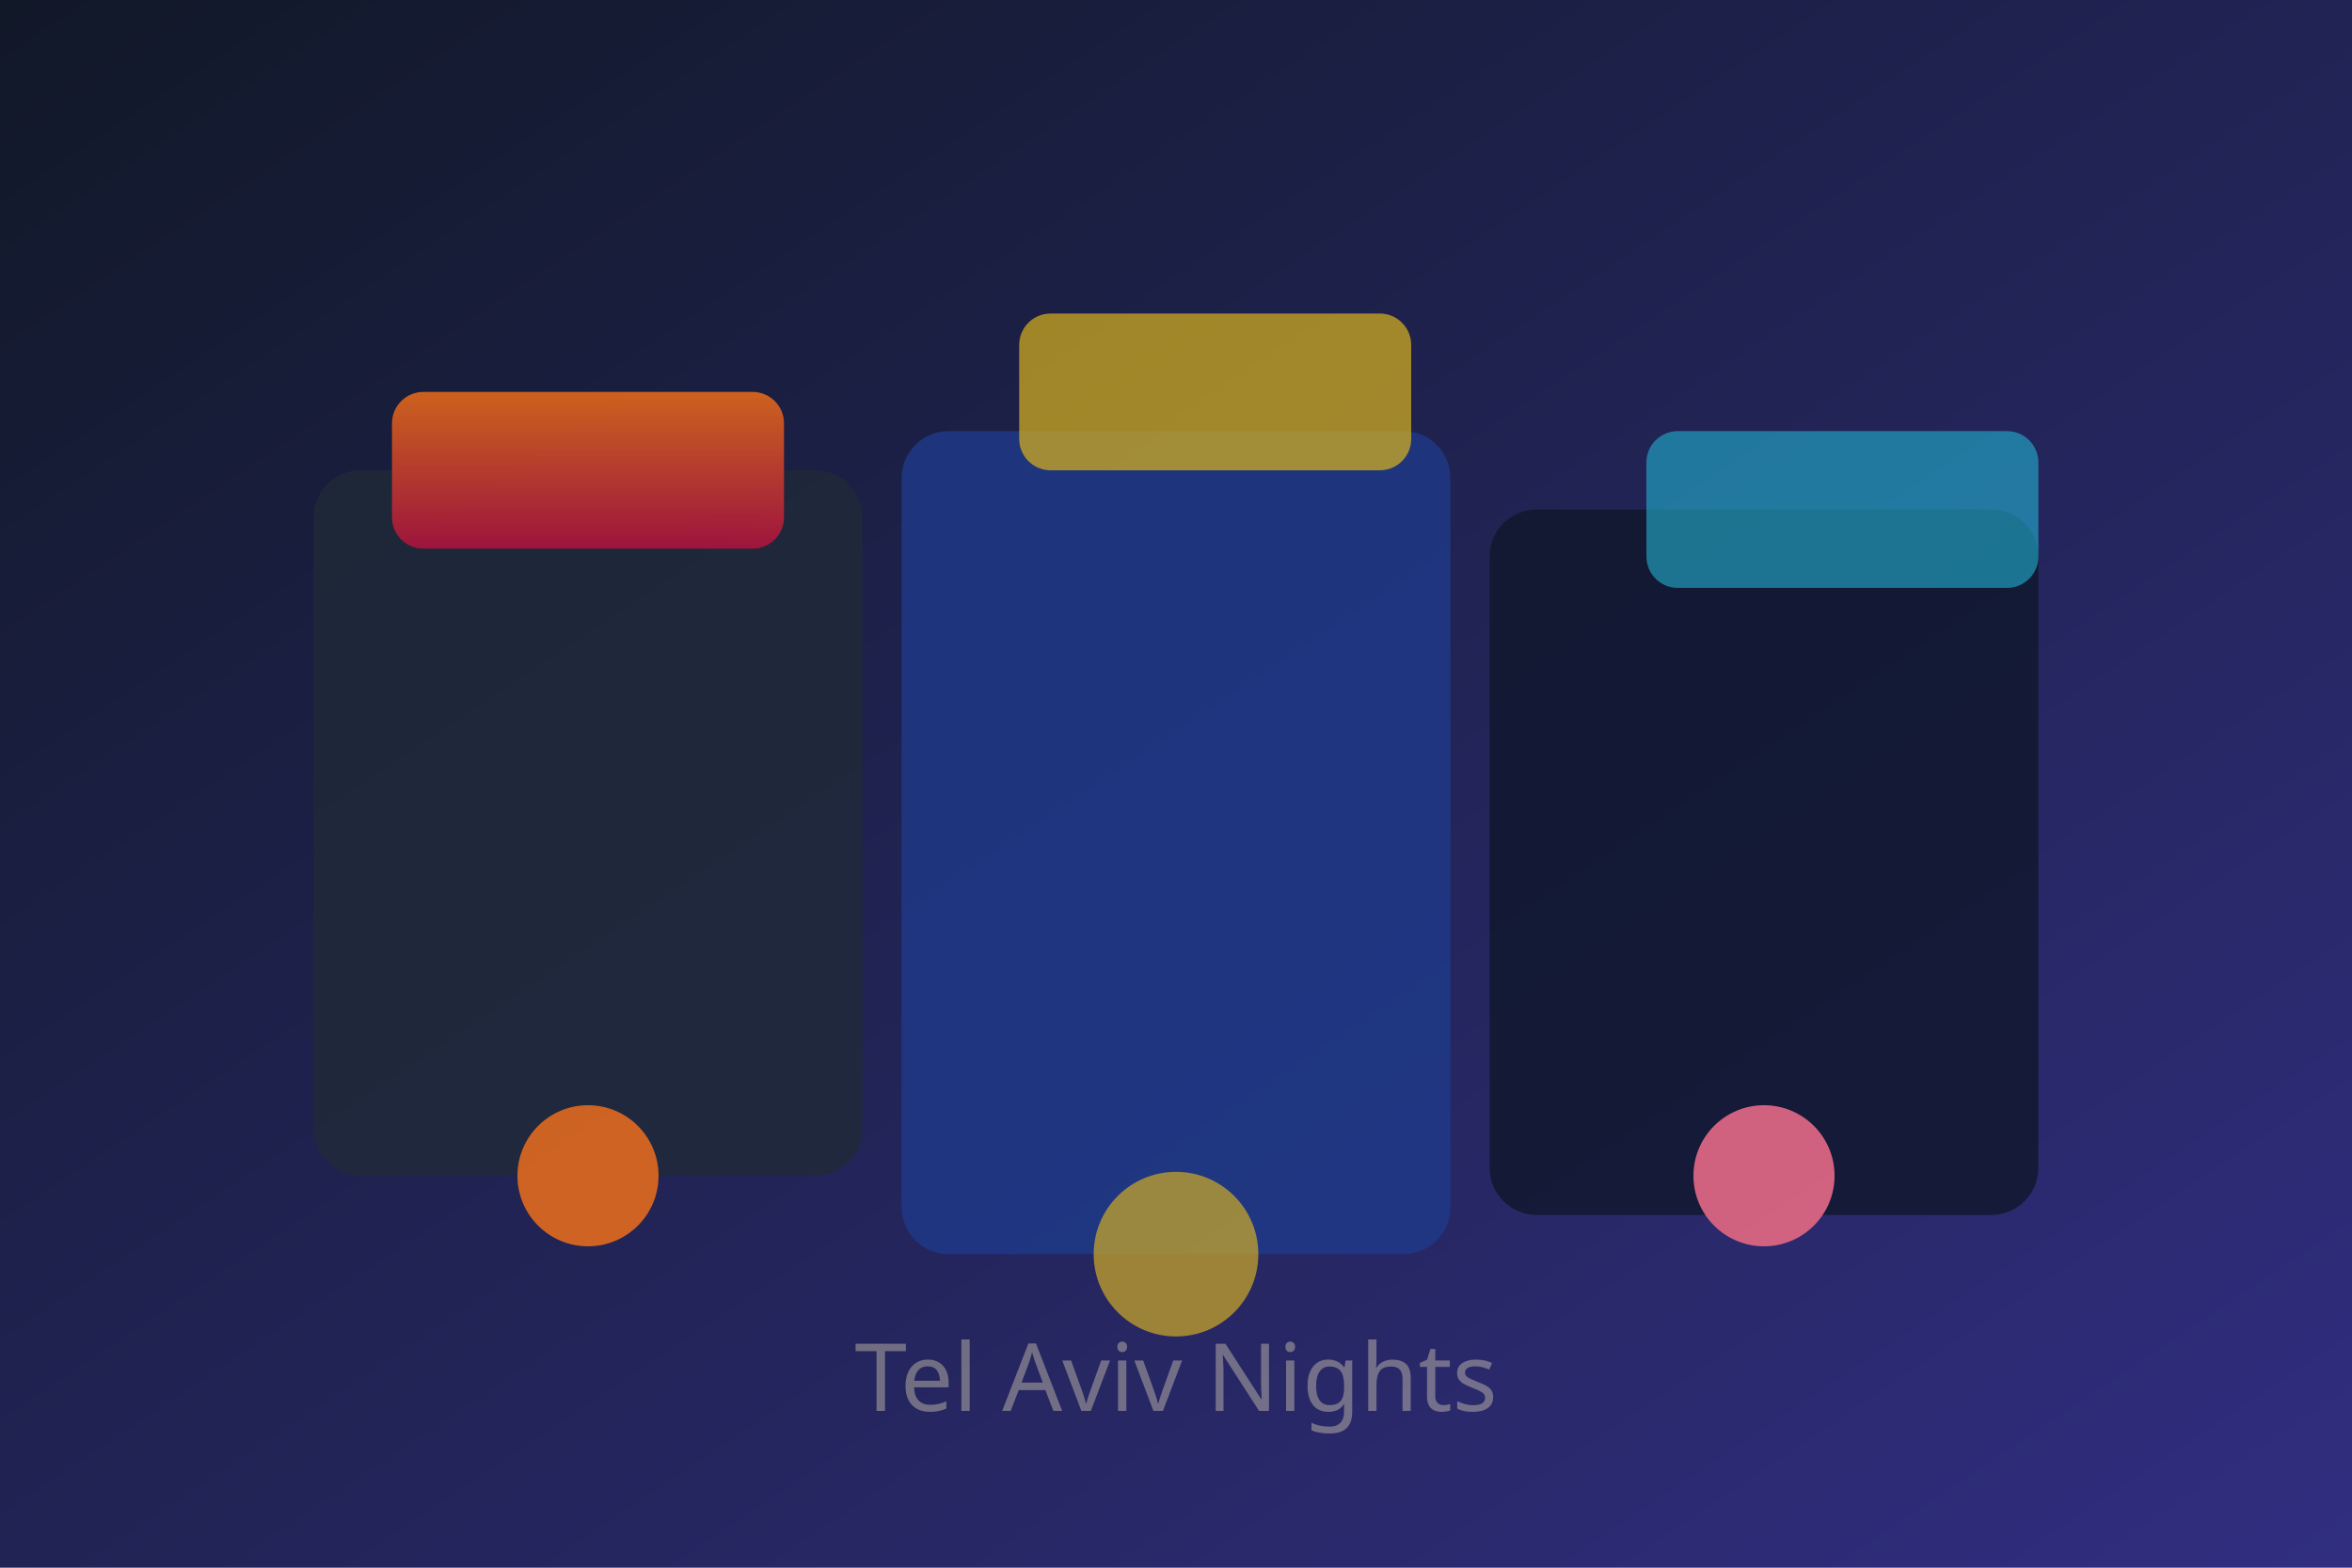
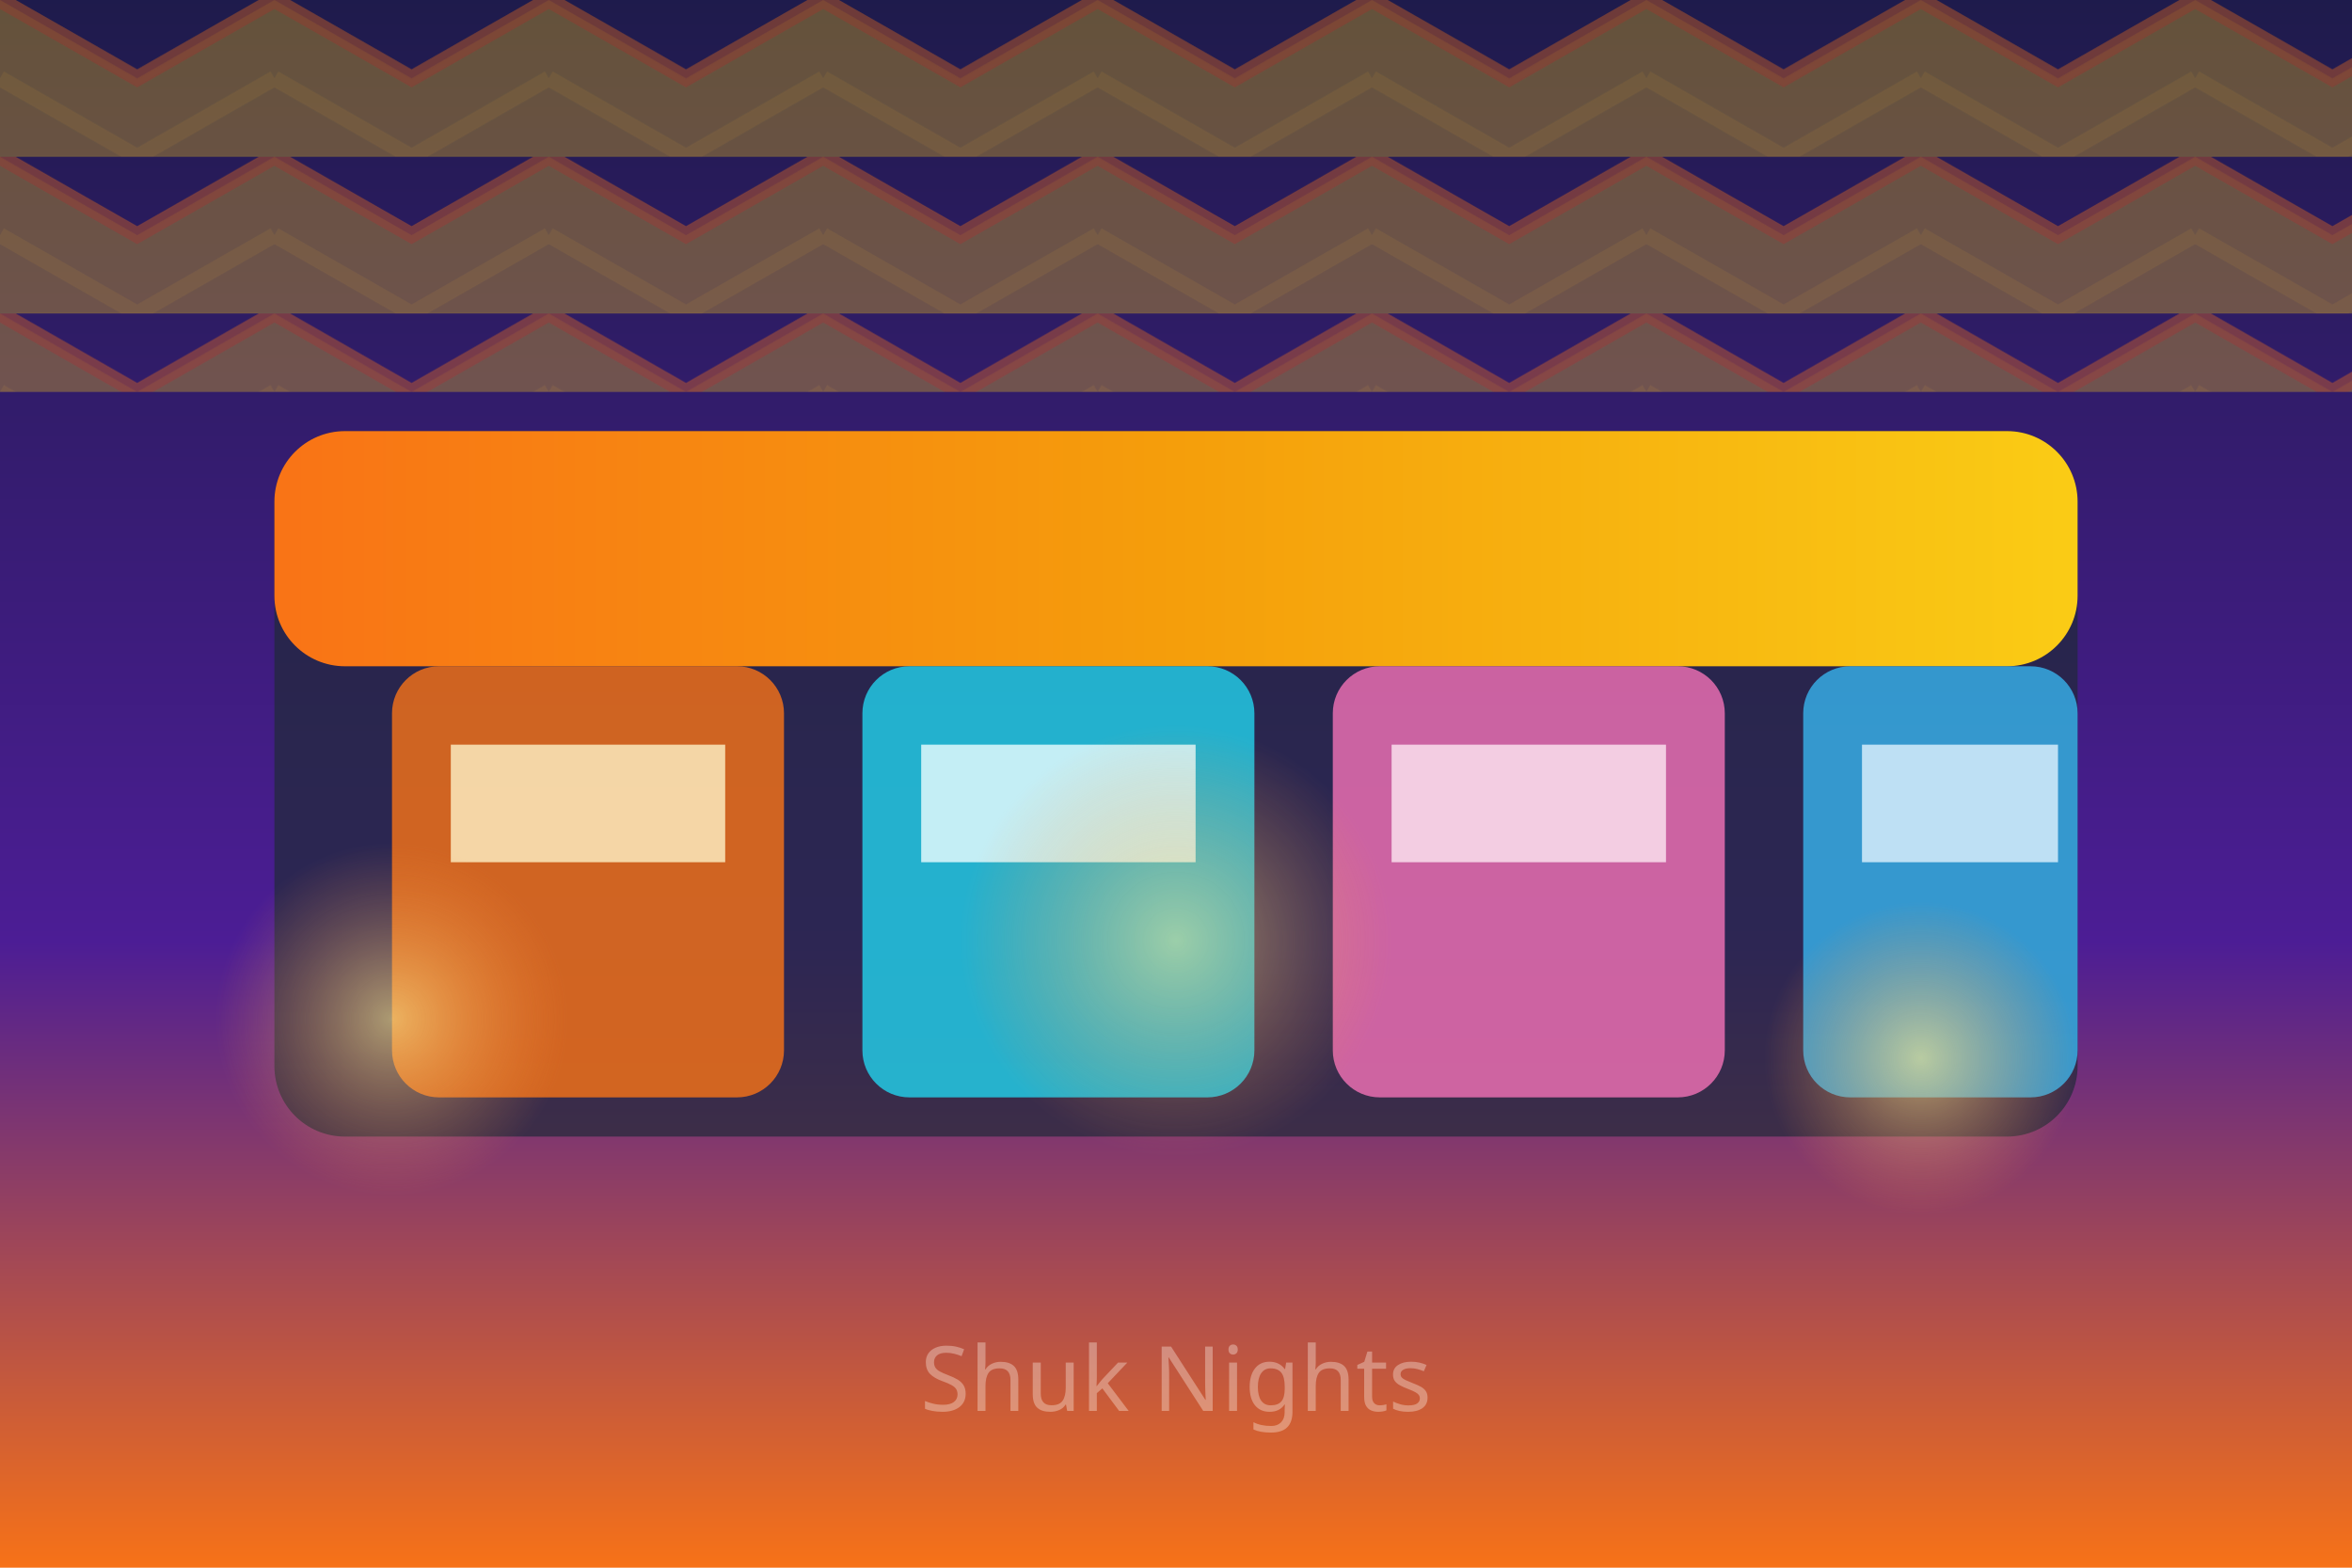
<svg xmlns="http://www.w3.org/2000/svg" width="1200" height="800" viewBox="0 0 1200 800">
  <defs>
-     <linearGradient id="night" x1="0%" y1="0%" x2="100%" y2="100%">
-       <stop offset="0%" stop-color="#111827" />
-       <stop offset="100%" stop-color="#312e81" />
+     <linearGradient id="nightMarket" x1="0%" y1="0%" x2="0%" y2="100%">
+       <stop offset="0%" stop-color="#1e1b4b" />
+       <stop offset="60%" stop-color="#4c1d95" />
+       <stop offset="100%" stop-color="#f97316" />
    </linearGradient>
-     <linearGradient id="lights" x1="0%" y1="0%" x2="0%" y2="100%">
+     <linearGradient id="awning" x1="0%" y1="0%" x2="100%" y2="0%">
      <stop offset="0%" stop-color="#f97316" />
-       <stop offset="100%" stop-color="#be123c" />
+       <stop offset="50%" stop-color="#f59e0b" />
+       <stop offset="100%" stop-color="#facc15" />
    </linearGradient>
+     <radialGradient id="lantern" cx="50%" cy="50%" r="50%">
+       <stop offset="0%" stop-color="#fde68a" />
+       <stop offset="100%" stop-color="#fb923c" stop-opacity="0" />
+     </radialGradient>
+     <pattern id="bunting" width="140" height="80" patternUnits="userSpaceOnUse">
+       <path d="M0 0 L70 40 L140 0 V80 H0 Z" fill="#facc15" opacity="0.7" />
+       <path d="M0 0 L70 40 L140 0" fill="none" stroke="#f97316" stroke-width="8" opacity="0.8" />
+       <path d="M0 40 L70 80 L140 40" fill="none" stroke="#fbbf24" stroke-width="8" opacity="0.4" />
+     </pattern>
  </defs>
-   <rect width="1200" height="800" fill="url(#night)" />
-   <g opacity="0.8">
-     <rect x="160" y="240" width="280" height="360" rx="24" fill="#1f2937" />
-     <rect x="460" y="220" width="280" height="420" rx="24" fill="#1e3a8a" />
-     <rect x="760" y="260" width="280" height="360" rx="24" fill="#0f172a" />
-     <rect x="200" y="200" width="200" height="80" rx="16" fill="url(#lights)" />
-     <rect x="520" y="160" width="200" height="80" rx="16" fill="#facc15" opacity="0.75" />
-     <rect x="840" y="220" width="200" height="80" rx="16" fill="#22d3ee" opacity="0.6" />
-     <circle cx="300" cy="600" r="36" fill="#f97316" />
-     <circle cx="600" cy="640" r="42" fill="#facc15" opacity="0.7" />
-     <circle cx="900" cy="600" r="36" fill="#fb7185" />
+   <rect width="1200" height="800" fill="url(#nightMarket)" />
+   <rect width="1200" height="200" fill="url(#bunting)" opacity="0.45" />
+   <g transform="translate(140,220)">
+     <rect width="920" height="360" rx="36" fill="#1f2937" opacity="0.7" />
+     <rect x="0" y="0" width="920" height="120" rx="36" fill="url(#awning)" />
+     <g transform="translate(60,120)">
+       <rect width="200" height="220" rx="24" fill="#f97316" opacity="0.8" />
+       <rect x="240" width="200" height="220" rx="24" fill="#22d3ee" opacity="0.8" />
+       <rect x="480" width="200" height="220" rx="24" fill="#f472b6" opacity="0.8" />
+       <rect x="720" width="140" height="220" rx="24" fill="#38bdf8" opacity="0.75" />
+       <rect x="30" y="40" width="140" height="60" fill="#fef3c7" opacity="0.8" />
+       <rect x="270" y="40" width="140" height="60" fill="#ecfeff" opacity="0.8" />
+       <rect x="510" y="40" width="140" height="60" fill="#fce7f3" opacity="0.8" />
+       <rect x="750" y="40" width="100" height="60" fill="#e0f2fe" opacity="0.8" />
+     </g>
  </g>
-   <text x="50%" y="720" font-family="'Segoe UI', 'Helvetica Neue', sans-serif" font-size="48" fill="#fef3c7" text-anchor="middle" opacity="0.35">Tel Aviv Nights</text>
+   <g>
+     <circle cx="200" cy="520" r="90" fill="url(#lantern)" opacity="0.6" />
+     <circle cx="600" cy="480" r="110" fill="url(#lantern)" opacity="0.55" />
+     <circle cx="980" cy="540" r="80" fill="url(#lantern)" opacity="0.65" />
+   </g>
+   <text x="50%" y="720" font-family="'Segoe UI', 'Helvetica Neue', sans-serif" font-size="46" fill="#fff7ed" text-anchor="middle" opacity="0.35">Shuk Nights</text>
</svg>
